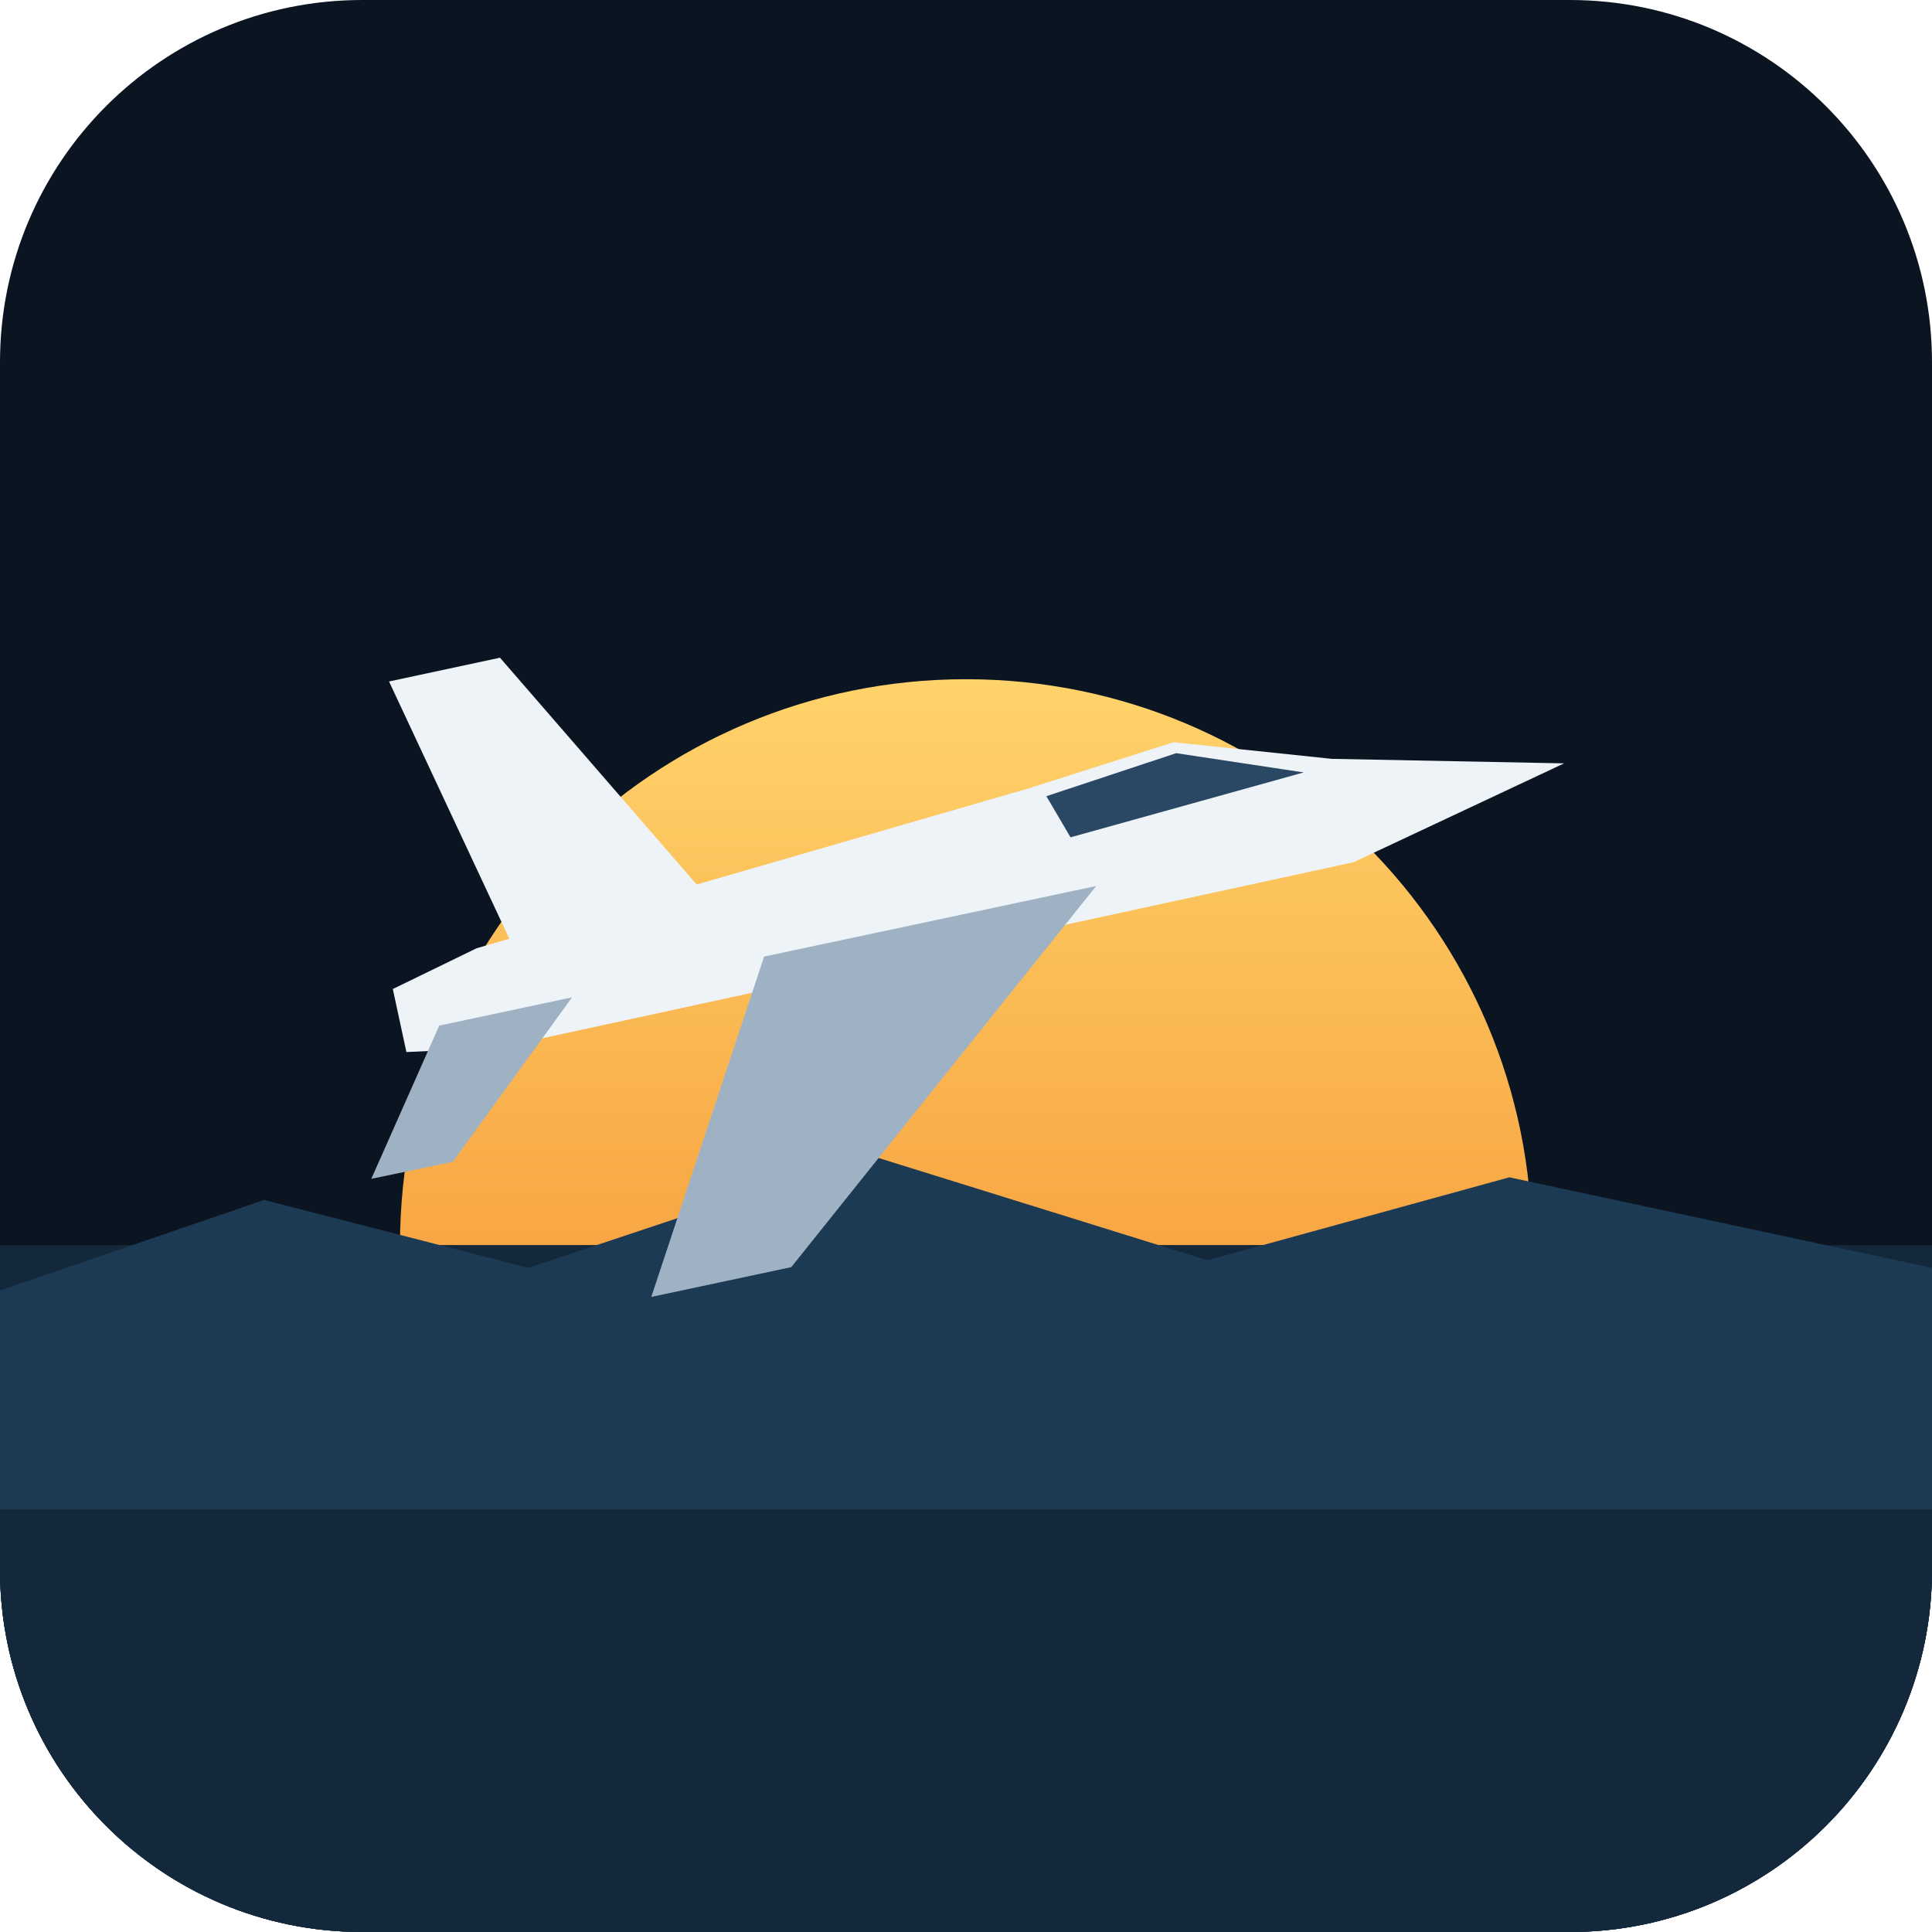
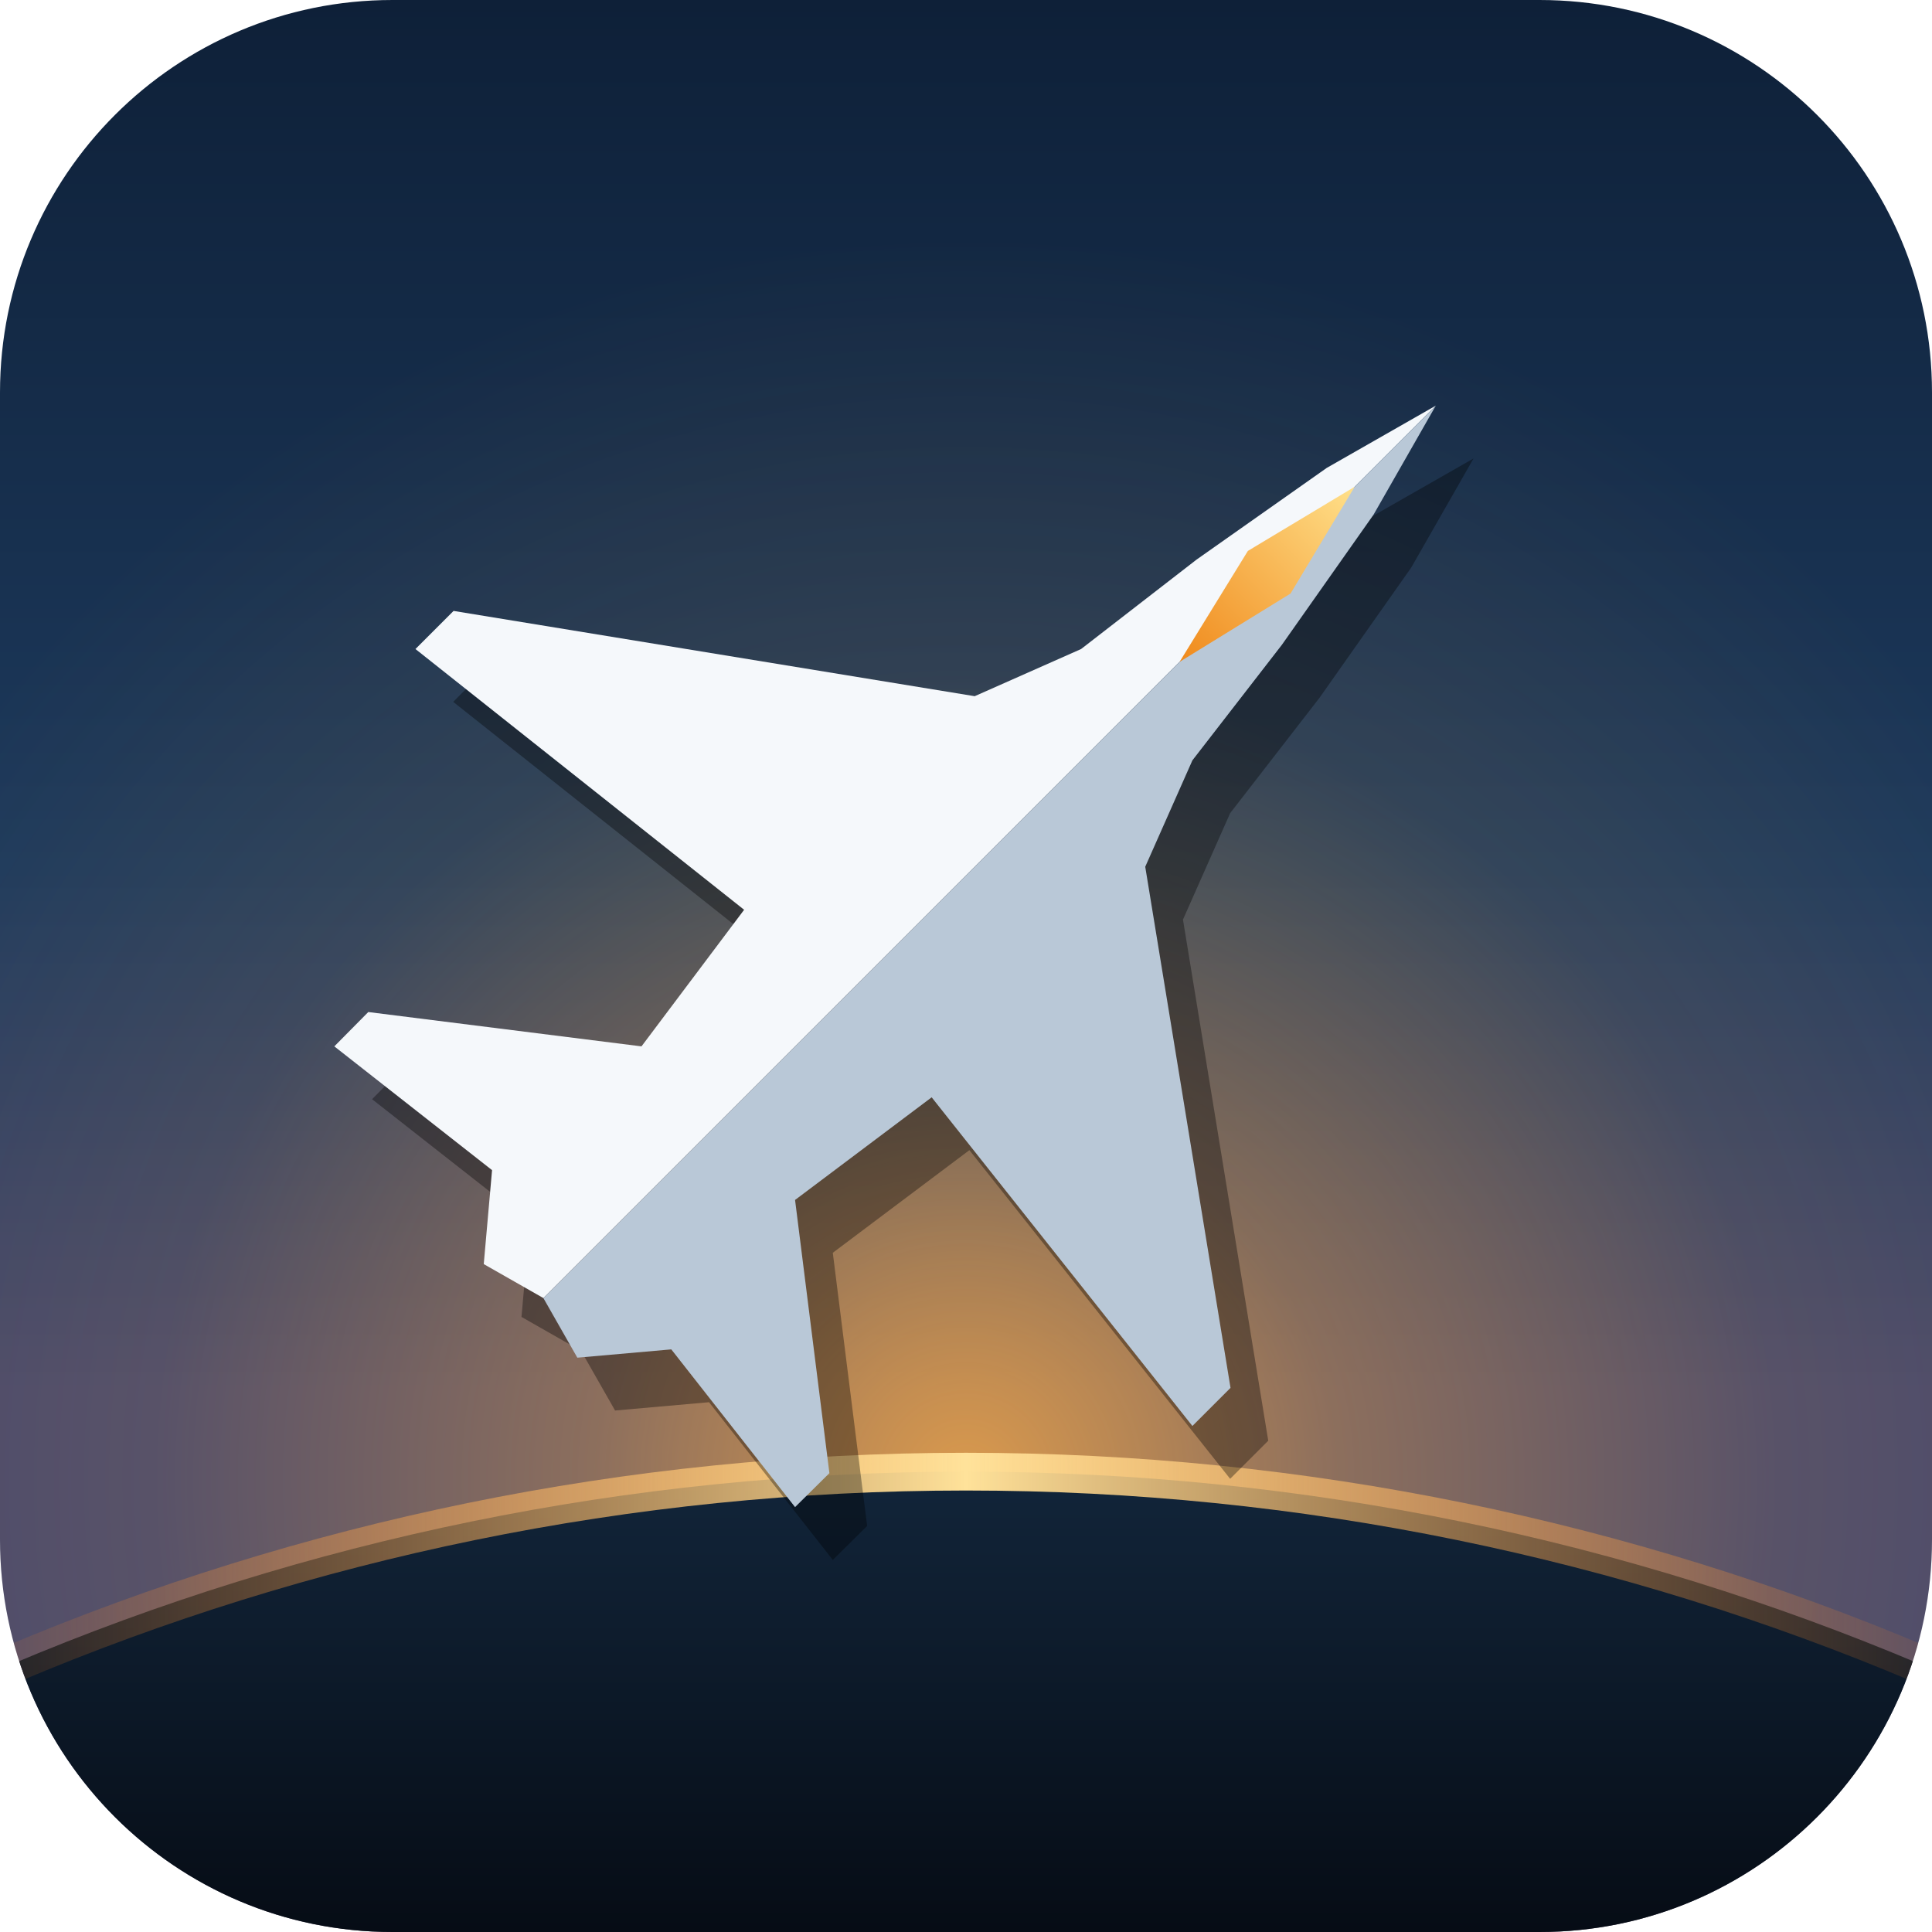
<svg xmlns="http://www.w3.org/2000/svg" viewBox="0 0 512 512">
  <defs>
-     <linearGradient id="s" x1="0" y1="0" x2="0" y2="1">
-       <stop offset="0" stop-color="#ffd36b" />
-       <stop offset="1" stop-color="#f07a1c" />
+     <linearGradient id="sky" x1="0" y1="0" x2="0" y2="512" gradientUnits="userSpaceOnUse">
+       <stop offset="0" stop-color="#0e2038" />
+       <stop offset="0.45" stop-color="#1d3a5d" />
+       <stop offset="0.72" stop-color="#46486c" />
+       <stop offset="1" stop-color="#46486c" />
    </linearGradient>
-     <clipPath id="c">
-       <rect width="512" height="512" rx="96" />
-     </clipPath>
-     <clipPath id="h">
-       <rect width="512" height="330" />
+     <radialGradient id="glow" cx="256" cy="392" r="330" gradientUnits="userSpaceOnUse">
+       <stop offset="0" stop-color="#ffae45" stop-opacity="0.8" />
+       <stop offset="0.3" stop-color="#ffae45" stop-opacity="0.38" />
+       <stop offset="0.65" stop-color="#ffae45" stop-opacity="0.1" />
+       <stop offset="1" stop-color="#ffae45" stop-opacity="0" />
+     </radialGradient>
+     <linearGradient id="planet" x1="0" y1="390" x2="0" y2="512" gradientUnits="userSpaceOnUse">
+       <stop offset="0" stop-color="#12253a" />
+       <stop offset="1" stop-color="#060c15" />
+     </linearGradient>
+     <linearGradient id="rim" x1="0" y1="0" x2="512" y2="0" gradientUnits="userSpaceOnUse">
+       <stop offset="0" stop-color="#f07a1c" stop-opacity="0.1" />
+       <stop offset="0.5" stop-color="#ffe29a" />
+       <stop offset="1" stop-color="#f07a1c" stop-opacity="0.1" />
+     </linearGradient>
+     <linearGradient id="canopy" x1="359" y1="129" x2="312.6" y2="175.4" gradientUnits="userSpaceOnUse">
+       <stop offset="0" stop-color="#ffe08a" />
+       <stop offset="1" stop-color="#f08a1c" />
+     </linearGradient>
+     <clipPath id="r">
+       <rect width="512" height="512" rx="104" />
    </clipPath>
  </defs>
-   <g clip-path="url(#c)">
-     <rect width="512" height="512" fill="#0b1522" />
-     <circle cx="256" cy="330" r="150" fill="url(#s)" clip-path="url(#h)" />
-     <rect y="330" width="512" height="182" fill="#14283c" />
-     <polygon points="0.0,512.0 0.0,342.0 70.0,318.0 140.0,336.0 230.0,306.0 320.0,334.0 400.0,312.0 512.0,336.0 512.0,512.0" fill="#1d3a55" />
-     <rect y="400" width="512" height="112" fill="#14283c" />
-     <polygon points="414.5,202.3 352.9,201.1 311.0,196.7 272.7,208.9 126.3,251.3 104.1,262.1 107.7,278.8 132.0,277.7 358.7,228.5" fill="#eef3f8" />
-     <polygon points="189.4,239.9 132.5,174.3 103.1,180.6 137.0,253.1" fill="#eef3f8" />
-     <polygon points="290.5,234.8 209.7,335.8 172.6,343.7 202.5,253.5" fill="#9fb2c4" />
-     <polygon points="151.6,264.3 120.0,307.9 98.4,312.4 116.4,271.8" fill="#9fb2c4" />
-     <polygon points="345.5,204.7 311.7,199.6 277.3,211.0 283.7,221.9" fill="#2a4863" />
+   <g clip-path="url(#r)">
+     <rect width="512" height="512" fill="url(#sky)" />
+     <rect width="512" height="512" fill="url(#glow)" />
+     <circle cx="256" cy="1040" r="650" fill="url(#planet)" />
+     <circle cx="256" cy="1040" r="650" fill="none" stroke="url(#rim)" stroke-width="10" />
+     <polygon points="380.5,107.5 364,136.4 339.7,170.9 316,201.5 303.5,229.7 326.1,367.8 316,377.9 246.9,290.8 210.7,318 219.8,390.4 210.7,399.4 177.9,357.6 153,359.8 144,344 128.2,335 130.4,310.1 88.6,277.3 97.6,268.2 170,277.3 197.2,241.1 110.1,172 120.2,161.9 258.3,184.5 286.5,172 317.1,148.3 351.6,124" transform="translate(10 14)" fill="#000" fill-opacity="0.35" />
+     <polygon points="144,344 128.2,335 130.4,310.1 88.6,277.3 97.6,268.2 170,277.3 197.2,241.1 110.1,172 120.2,161.9 258.3,184.5 286.5,172 317.1,148.3 351.6,124 380.5,107.5" fill="#f5f8fb" />
+     <polygon points="380.5,107.5 364,136.4 339.7,170.9 316,201.5 303.5,229.7 326.1,367.8 316,377.9 246.9,290.8 210.7,318 219.8,390.4 210.7,399.4 177.9,357.6 153,359.8 144,344" fill="#b9c8d7" />
+     <polygon points="359,129 342,157.3 312.6,175.4 330.7,146" fill="url(#canopy)" />
  </g>
</svg>
